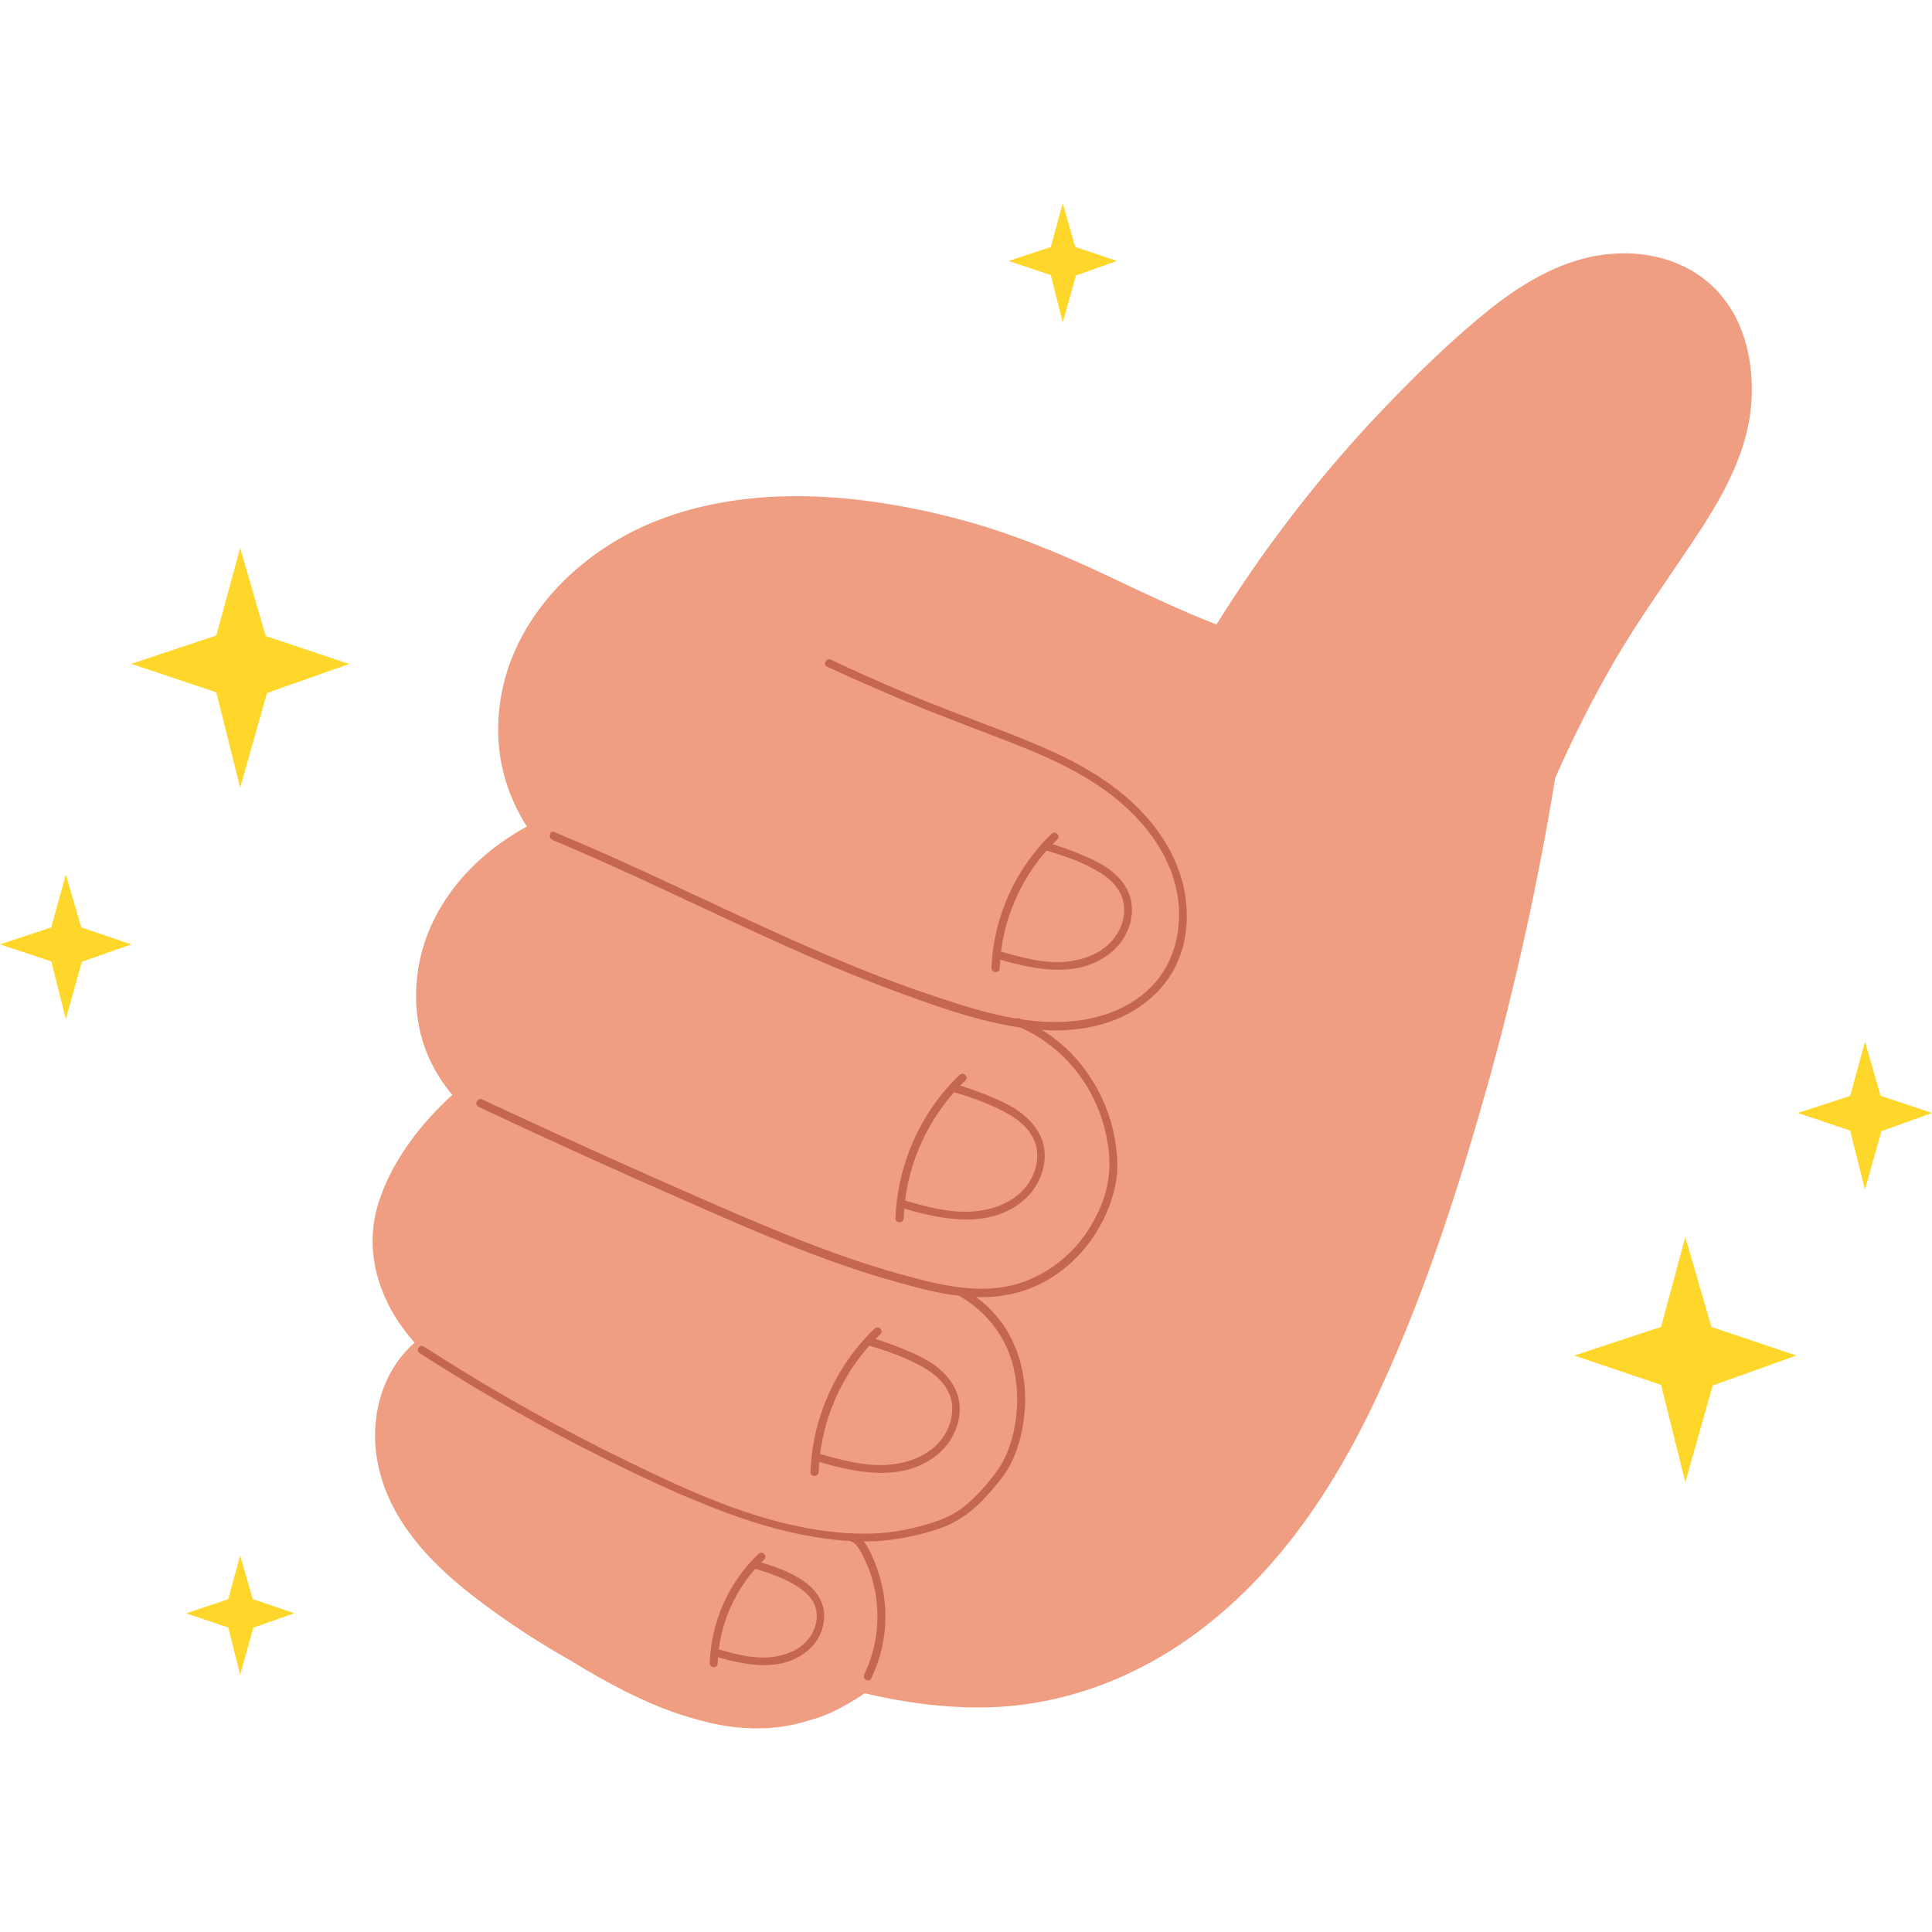
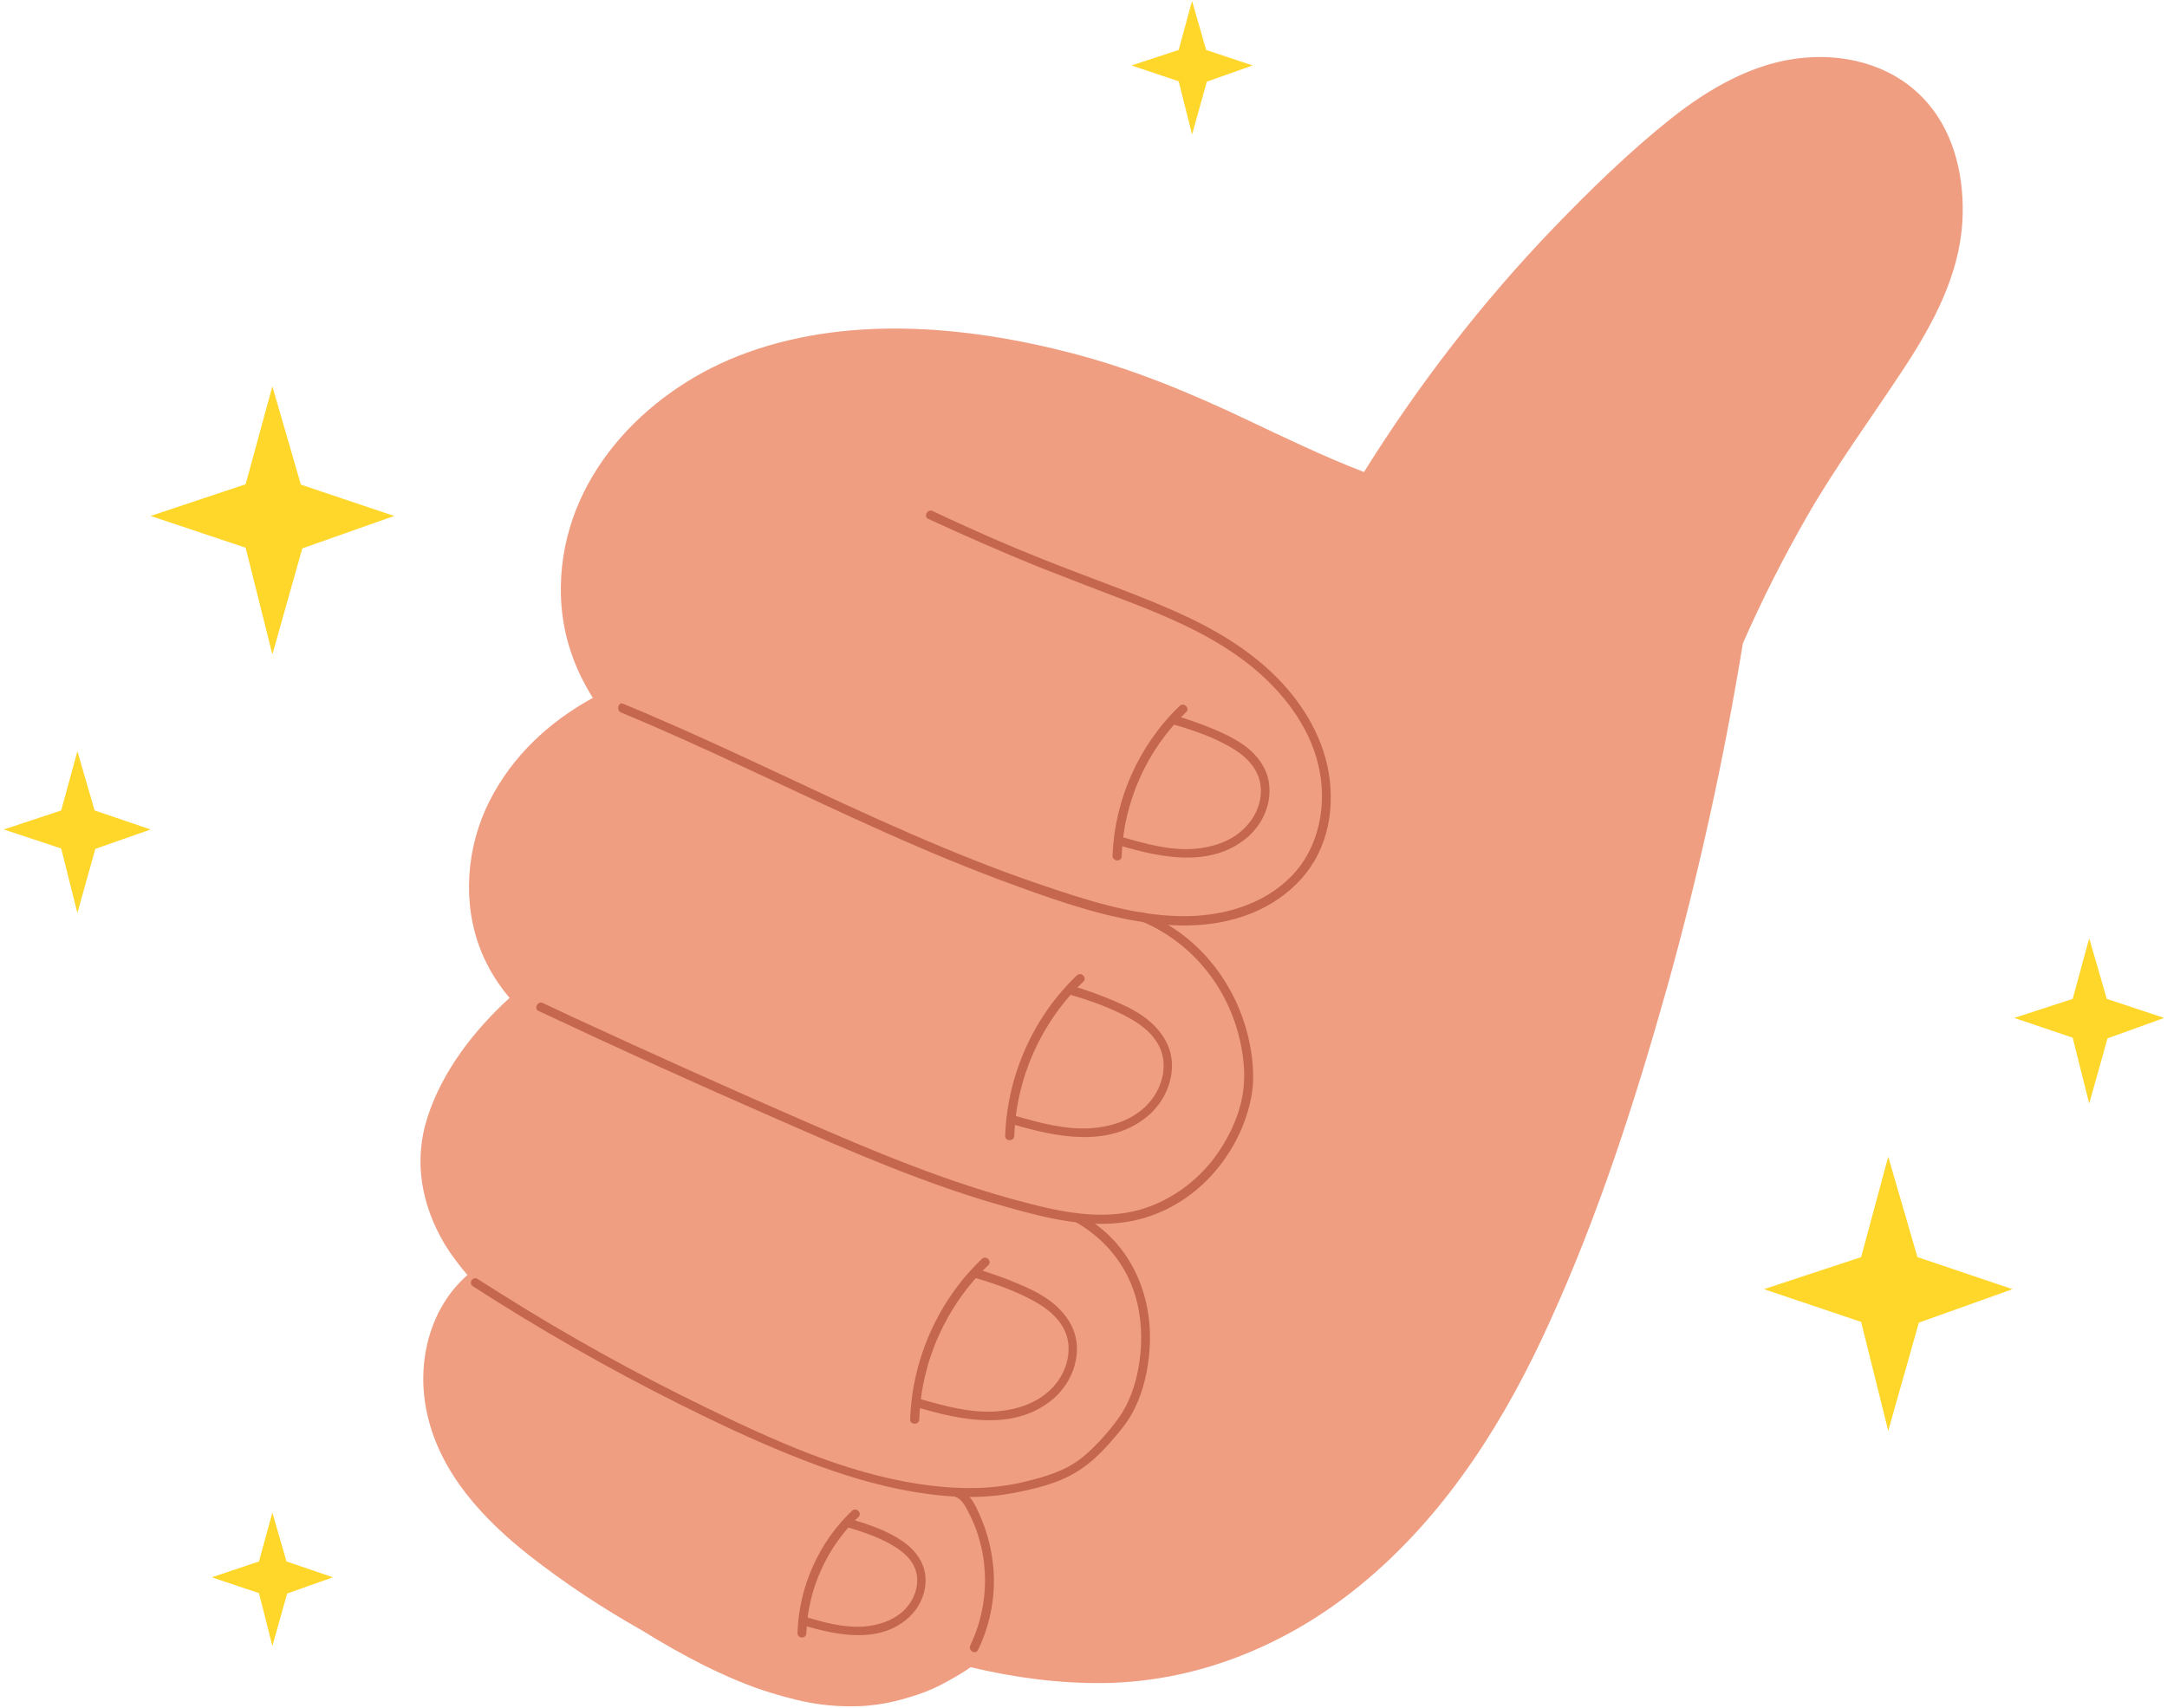
- <svg xmlns="http://www.w3.org/2000/svg" version="1.1" width="16" height="16" viewBox="0 0 16 16">
-   <path fill="#ef9e81" d="M12.318 8.993c0.234-0.839 0.421-1.691 0.562-2.551 0.143-0.326 0.304-0.644 0.481-0.951 0.218-0.378 0.476-0.727 0.715-1.092 0.213-0.326 0.406-0.685 0.429-1.079 0.018-0.307-0.049-0.638-0.255-0.878-0.226-0.266-0.575-0.37-0.915-0.339-0.369 0.031-0.705 0.227-0.991 0.453-0.31 0.248-0.598 0.529-0.871 0.813-0.528 0.55-0.996 1.157-1.399 1.803-0.296-0.115-0.583-0.253-0.869-0.388-0.416-0.198-0.837-0.373-1.285-0.49-0.798-0.208-1.698-0.289-2.481 0.018-0.707 0.279-1.303 0.915-1.313 1.707-0.005 0.313 0.086 0.586 0.237 0.826-0.323 0.177-0.596 0.43-0.765 0.763-0.172 0.339-0.205 0.753-0.065 1.107 0.052 0.13 0.125 0.248 0.213 0.352-0.263 0.24-0.499 0.545-0.609 0.886-0.104 0.323-0.044 0.649 0.127 0.938 0.049 0.081 0.107 0.156 0.169 0.229-0.289 0.253-0.382 0.667-0.296 1.037 0.099 0.435 0.416 0.774 0.757 1.042 0.263 0.206 0.544 0.391 0.835 0.555 0.146 0.091 0.299 0.177 0.453 0.255 0.164 0.081 0.335 0.156 0.51 0.208 0.12 0.036 0.242 0.068 0.364 0.083 0.083 0.010 0.166 0.016 0.25 0.013 0.042 0 0.083-0.003 0.122-0.008 0.114-0.010 0.229-0.042 0.341-0.078 0.078-0.026 0.153-0.060 0.226-0.102 0.057-0.031 0.114-0.065 0.166-0.102 0.328 0.078 0.661 0.122 0.999 0.117 0.72-0.013 1.397-0.305 1.943-0.771 0.601-0.511 1.025-1.191 1.347-1.905 0.362-0.792 0.632-1.634 0.869-2.475z" />
-   <path fill="#c4674e" d="M3.475 11.206c0.498 0.321 1.014 0.616 1.543 0.879 0.261 0.13 0.527 0.256 0.798 0.365 0.268 0.11 0.545 0.204 0.832 0.261 0.266 0.052 0.555 0.078 0.824 0.026 0.167-0.031 0.347-0.073 0.49-0.167 0.086-0.055 0.159-0.125 0.227-0.201 0.060-0.068 0.123-0.141 0.167-0.219 0.070-0.128 0.109-0.271 0.125-0.415 0.044-0.363-0.073-0.739-0.365-0.968-0.042-0.034-0.089-0.065-0.136-0.091-0.036-0.021-0.068 0.034-0.034 0.057 0.169 0.099 0.305 0.24 0.388 0.42 0.070 0.151 0.096 0.324 0.089 0.491-0.008 0.144-0.036 0.287-0.096 0.418-0.026 0.057-0.060 0.11-0.099 0.159-0.070 0.091-0.149 0.177-0.237 0.251-0.125 0.102-0.279 0.146-0.433 0.183-0.255 0.063-0.524 0.055-0.782 0.016-0.558-0.086-1.082-0.326-1.585-0.572-0.516-0.251-1.019-0.53-1.504-0.835-0.060-0.037-0.117-0.076-0.177-0.112-0.037-0.024-0.070 0.034-0.034 0.055z" />
-   <path fill="#c4674e" d="M3.96 9.165c0.581 0.274 1.168 0.54 1.754 0.796 0.563 0.248 1.131 0.496 1.726 0.66 0.287 0.081 0.594 0.157 0.894 0.104 0.222-0.039 0.425-0.151 0.581-0.311 0.159-0.162 0.274-0.371 0.321-0.595 0.029-0.13 0.018-0.266-0.005-0.397-0.070-0.378-0.3-0.72-0.633-0.911-0.050-0.029-0.102-0.052-0.156-0.076-0.039-0.016-0.055 0.047-0.018 0.063 0.362 0.151 0.623 0.465 0.722 0.84 0.034 0.13 0.052 0.269 0.036 0.402-0.021 0.193-0.117 0.389-0.237 0.54-0.138 0.17-0.323 0.297-0.534 0.357-0.279 0.076-0.571 0.018-0.845-0.055-0.576-0.149-1.126-0.381-1.671-0.618-0.568-0.248-1.131-0.501-1.694-0.762-0.070-0.034-0.141-0.065-0.211-0.099-0.034-0.013-0.065 0.044-0.029 0.060z" />
-   <path fill="#c4674e" d="M4.572 6.955c0.659 0.274 1.298 0.595 1.947 0.885 0.321 0.144 0.646 0.279 0.978 0.399 0.336 0.123 0.686 0.243 1.043 0.282 0.31 0.037 0.641-0.005 0.905-0.188 0.12-0.084 0.222-0.193 0.287-0.324 0.068-0.133 0.099-0.284 0.096-0.433 0-0.308-0.138-0.592-0.341-0.819-0.222-0.248-0.514-0.42-0.816-0.553-0.258-0.115-0.524-0.209-0.787-0.311-0.258-0.099-0.511-0.204-0.761-0.318-0.081-0.037-0.162-0.073-0.242-0.112-0.036-0.018-0.070 0.039-0.034 0.057 0.271 0.125 0.545 0.245 0.821 0.357 0.232 0.091 0.464 0.18 0.696 0.269 0.31 0.12 0.62 0.258 0.881 0.47 0.229 0.188 0.425 0.438 0.493 0.731 0.068 0.287 0.008 0.611-0.203 0.825s-0.521 0.297-0.816 0.292c-0.354-0.005-0.704-0.12-1.035-0.232s-0.654-0.243-0.972-0.381c-0.636-0.277-1.256-0.59-1.895-0.864-0.076-0.034-0.154-0.065-0.229-0.097-0.034-0.016-0.052 0.050-0.013 0.065z" />
-   <path fill="#c4674e" d="M7.215 13.899c0.096-0.198 0.136-0.425 0.11-0.645-0.013-0.107-0.039-0.214-0.081-0.316-0.036-0.089-0.083-0.206-0.183-0.237-0.039-0.013-0.057 0.050-0.018 0.063 0.044 0.013 0.070 0.057 0.091 0.097 0.023 0.044 0.044 0.089 0.063 0.136 0.034 0.094 0.057 0.191 0.065 0.29 0.018 0.198-0.018 0.399-0.104 0.579-0.018 0.039 0.039 0.073 0.057 0.034z" />
-   <path fill="#c4674e" d="M8.279 8.019c0.013-0.402 0.188-0.791 0.477-1.067 0.031-0.029-0.016-0.076-0.047-0.047-0.302 0.29-0.482 0.694-0.498 1.112 0.003 0.044 0.068 0.044 0.068 0.003z" />
-   <path fill="#c4674e" d="M8.654 7.041c0.146 0.042 0.292 0.091 0.425 0.167 0.107 0.060 0.206 0.149 0.227 0.277 0.021 0.125-0.036 0.253-0.128 0.337-0.096 0.091-0.232 0.133-0.362 0.144-0.18 0.013-0.357-0.037-0.529-0.086-0.039-0.010-0.057 0.052-0.018 0.063 0.302 0.089 0.665 0.164 0.933-0.055 0.104-0.086 0.175-0.219 0.172-0.357 0-0.144-0.083-0.258-0.196-0.337-0.068-0.047-0.143-0.084-0.219-0.115-0.094-0.039-0.19-0.073-0.289-0.102-0.039-0.010-0.055 0.052-0.016 0.065z" />
-   <path fill="#c4674e" d="M7.484 10.091c0.013-0.431 0.201-0.845 0.511-1.143 0.031-0.029-0.016-0.076-0.047-0.047-0.323 0.308-0.516 0.741-0.532 1.19 0 0.042 0.065 0.042 0.068 0z" />
-   <path fill="#c4674e" d="M7.888 9.042c0.154 0.044 0.31 0.099 0.451 0.177 0.117 0.065 0.227 0.162 0.248 0.303 0.018 0.133-0.042 0.269-0.138 0.357-0.107 0.099-0.253 0.144-0.394 0.154-0.193 0.013-0.381-0.039-0.563-0.091-0.039-0.010-0.057 0.052-0.018 0.063 0.318 0.094 0.704 0.175 0.988-0.052 0.115-0.091 0.19-0.235 0.19-0.384 0-0.154-0.091-0.277-0.211-0.363-0.073-0.052-0.154-0.089-0.235-0.123-0.099-0.042-0.201-0.078-0.302-0.107-0.039-0.010-0.057 0.052-0.016 0.065z" />
-   <path fill="#c4674e" d="M6.78 12.192c0.013-0.431 0.201-0.846 0.511-1.143 0.031-0.029-0.016-0.076-0.047-0.047-0.323 0.308-0.516 0.741-0.532 1.19 0 0.042 0.065 0.042 0.068 0z" />
-   <path fill="#c4674e" d="M7.184 11.14c0.154 0.044 0.31 0.099 0.451 0.177 0.117 0.065 0.227 0.162 0.248 0.303 0.018 0.133-0.042 0.269-0.138 0.357-0.107 0.099-0.253 0.144-0.394 0.154-0.193 0.013-0.381-0.039-0.563-0.091-0.039-0.010-0.057 0.052-0.018 0.063 0.318 0.094 0.704 0.175 0.988-0.052 0.115-0.091 0.19-0.235 0.19-0.384 0-0.154-0.091-0.277-0.211-0.363-0.073-0.052-0.154-0.089-0.235-0.123-0.099-0.042-0.201-0.078-0.302-0.107-0.039-0.010-0.057 0.055-0.016 0.065z" />
-   <path fill="#c4674e" d="M5.943 13.776c0.010-0.324 0.151-0.637 0.386-0.861 0.031-0.029-0.016-0.076-0.047-0.047-0.248 0.235-0.394 0.566-0.404 0.906 0 0.044 0.065 0.044 0.065 0.003z" />
-   <path fill="#c4674e" d="M6.24 12.988c0.115 0.034 0.232 0.073 0.336 0.133 0.086 0.050 0.169 0.12 0.185 0.224 0.016 0.099-0.031 0.204-0.104 0.269-0.081 0.073-0.19 0.104-0.295 0.112-0.143 0.008-0.282-0.029-0.42-0.070-0.039-0.010-0.057 0.052-0.018 0.063 0.245 0.070 0.54 0.133 0.756-0.042 0.089-0.070 0.146-0.18 0.146-0.295 0-0.117-0.068-0.214-0.162-0.282-0.12-0.086-0.271-0.136-0.412-0.175-0.036-0.013-0.052 0.050-0.013 0.063z" />
-   <path fill="#ffd62a" d="M14.173 10.989l-0.216-0.744-0.201 0.744-0.719 0.237 0.719 0.243 0.201 0.806 0.227-0.801 0.693-0.248-0.704-0.237z" />
-   <path fill="#ffd62a" d="M2.2 5.266l-0.211-0.728-0.198 0.725-0.704 0.235 0.704 0.235 0.198 0.791 0.222-0.785 0.68-0.24-0.691-0.232z" />
-   <path fill="#ffd62a" d="M15.575 9.076l-0.13-0.449-0.123 0.449-0.433 0.141 0.433 0.146 0.123 0.488 0.136-0.483 0.42-0.151-0.425-0.141z" />
-   <path fill="#ffd62a" d="M0.673 7.68l-0.128-0.438-0.12 0.438-0.425 0.141 0.425 0.141 0.12 0.478 0.133-0.475 0.409-0.144-0.414-0.141z" />
-   <path fill="#ffd62a" d="M8.905 2.046l-0.104-0.363-0.099 0.363-0.349 0.115 0.349 0.117 0.099 0.394 0.11-0.391 0.339-0.12-0.344-0.115z" />
-   <path fill="#ffd62a" d="M2.093 13.244l-0.104-0.363-0.099 0.363-0.349 0.117 0.349 0.117 0.099 0.391 0.109-0.389 0.339-0.12-0.344-0.117z" />
+ <svg xmlns="http://www.w3.org/2000/svg" width="453" height="357" viewBox="0 0 453 357" fill="none">
+   <path d="M348.483 206.523C355.09 182.842 360.375 158.792 364.339 134.523C368.377 125.329 372.928 116.357 377.92 107.679C384.086 97.015 391.354 87.159 398.108 76.863C404.127 67.67 409.559 57.521 410.22 46.416C410.734 37.737 408.825 28.397 403.026 21.631C396.639 14.129 386.803 11.188 377.186 12.07C366.762 12.953 357.292 18.468 349.217 24.867C340.482 31.854 332.333 39.797 324.625 47.813C309.723 63.331 296.51 80.467 285.131 98.706C276.763 95.47 268.688 91.572 260.613 87.748C248.867 82.159 236.975 77.231 224.348 73.921C201.812 68.038 176.412 65.758 154.316 74.436C134.349 82.305 117.538 100.251 117.245 122.608C117.098 131.434 119.667 139.156 123.925 145.922C114.822 150.923 107.114 158.057 102.343 167.471C97.498 177.032 96.543 188.725 100.508 198.727C101.976 202.405 104.031 205.714 106.527 208.656C99.113 215.422 92.433 224.027 89.349 233.661C86.413 242.781 88.101 251.974 92.946 260.137C94.341 262.417 95.956 264.55 97.718 266.609C89.57 273.743 86.927 285.437 89.349 295.88C92.139 308.162 101.095 317.723 110.711 325.298C118.126 331.108 126.054 336.33 134.276 340.963C138.387 343.537 142.718 345.964 147.049 348.171C151.674 350.451 156.519 352.583 161.437 354.054C164.814 355.084 168.264 355.967 171.714 356.408C174.063 356.702 176.412 356.849 178.762 356.776C179.936 356.776 181.111 356.702 182.212 356.555C185.442 356.261 188.672 355.378 191.828 354.349C194.031 353.613 196.159 352.657 198.215 351.48C199.83 350.598 201.445 349.642 202.913 348.612C212.163 350.818 221.559 352.069 231.102 351.922C251.436 351.554 270.523 343.317 285.939 330.152C302.896 315.737 314.862 296.542 323.965 276.391C334.168 254.033 341.803 230.278 348.483 206.523Z" fill="#EF9E81" />
+   <path d="M98.877 268.977C112.93 278.037 127.498 286.36 142.434 293.8C149.792 297.482 157.296 301.018 164.948 304.112C172.527 307.205 180.326 309.857 188.419 311.477C195.924 312.95 204.091 313.687 211.669 312.214C216.378 311.33 221.455 310.151 225.501 307.5C227.929 305.953 229.989 303.964 231.902 301.828C233.595 299.913 235.36 297.851 236.611 295.641C238.598 292.032 239.701 287.981 240.143 283.93C241.394 273.691 238.083 263.085 229.842 256.603C228.665 255.646 227.341 254.762 226.016 254.025C224.986 253.436 224.103 254.983 225.06 255.646C229.842 258.445 233.668 262.422 236.023 267.504C238.009 271.776 238.745 276.638 238.524 281.352C238.303 285.403 237.494 289.454 235.802 293.137C235.066 294.757 234.11 296.23 233.006 297.63C231.019 300.208 228.812 302.638 226.311 304.701C222.779 307.573 218.438 308.826 214.097 309.857C206.886 311.624 199.308 311.403 192.024 310.299C176.279 307.868 161.49 301.092 147.29 294.168C132.722 287.097 118.522 279.216 104.837 270.598C103.144 269.567 101.526 268.462 99.834 267.431C98.803 266.768 97.847 268.388 98.877 268.977Z" fill="#C4674E" />
+   <path d="M112.562 211.378C128.97 219.112 145.524 226.625 162.079 233.843C177.971 240.841 194.011 247.838 210.786 252.478C218.879 254.762 227.561 256.898 236.023 255.425C242.277 254.32 248.015 251.153 252.43 246.659C256.918 242.093 260.155 236.2 261.48 229.866C262.289 226.183 261.995 222.353 261.333 218.67C259.346 207.99 252.871 198.341 243.454 192.964C242.056 192.154 240.584 191.491 239.039 190.828C237.936 190.386 237.494 192.154 238.524 192.596C248.751 196.868 256.109 205.707 258.905 216.313C259.861 219.996 260.376 223.9 259.935 227.656C259.346 233.107 256.624 238.631 253.239 242.903C249.34 247.691 244.116 251.3 238.156 252.994C230.284 255.13 222.043 253.51 214.318 251.447C198.057 247.249 182.533 240.693 167.155 233.991C151.116 226.993 135.223 219.849 119.331 212.483C117.345 211.525 115.358 210.642 113.371 209.684C112.415 209.316 111.532 210.936 112.562 211.378Z" fill="#C4674E" />
+   <path d="M129.852 148.991C148.467 156.725 166.493 165.785 184.814 173.961C193.864 178.012 203.061 181.842 212.405 185.23C221.896 188.692 231.755 192.08 241.835 193.185C250.591 194.216 259.935 193.038 267.366 187.882C270.75 185.525 273.62 182.431 275.459 178.749C277.372 174.992 278.255 170.72 278.182 166.522C278.182 157.83 274.282 149.802 268.543 143.394C262.289 136.396 254.049 131.535 245.514 127.778C238.23 124.538 230.725 121.886 223.294 119.013C216.01 116.214 208.873 113.268 201.81 110.027C199.529 108.996 197.248 107.965 194.967 106.86C193.937 106.344 192.981 107.965 194.011 108.48C201.663 112.016 209.388 115.404 217.187 118.571C223.735 121.149 230.284 123.654 236.832 126.158C245.587 129.546 254.343 133.45 261.701 139.416C268.175 144.719 273.694 151.79 275.606 160.04C277.519 168.142 275.827 177.275 269.868 183.315C263.908 189.355 255.152 191.712 246.838 191.565C236.832 191.417 226.973 188.176 217.629 185.009C208.284 181.842 199.161 178.159 190.185 174.255C172.232 166.448 154.721 157.609 136.695 149.875C134.561 148.918 132.354 148.034 130.22 147.15C129.264 146.708 128.749 148.549 129.852 148.991Z" fill="#C4674E" />
+   <path d="M204.459 344.991C207.181 339.393 208.285 332.985 207.549 326.797C207.181 323.778 206.445 320.758 205.268 317.885C204.238 315.381 202.913 312.066 200.118 311.182C199.014 310.814 198.499 312.582 199.603 312.95C200.853 313.318 201.589 314.571 202.178 315.675C202.84 316.928 203.428 318.18 203.944 319.505C204.9 322.157 205.562 324.882 205.783 327.681C206.298 333.279 205.268 338.951 202.84 344.033C202.325 345.138 203.944 346.095 204.459 344.991Z" fill="#C4674E" />
+   <path d="M234.477 179.043C234.845 167.7 239.775 156.725 247.942 148.918C248.825 148.107 247.5 146.782 246.617 147.592C238.083 155.768 233.006 167.184 232.564 178.969C232.638 180.222 234.477 180.222 234.477 179.043Z" fill="#C4674E" />
+   <path d="M245.072 151.422C249.193 152.601 253.313 154 257.065 156.136C260.082 157.83 262.878 160.335 263.466 163.944C264.055 167.479 262.436 171.088 259.861 173.445C257.139 176.023 253.313 177.202 249.634 177.496C244.557 177.865 239.554 176.465 234.698 175.066C233.594 174.771 233.079 176.539 234.183 176.834C242.718 179.338 252.945 181.474 260.523 175.287C263.466 172.856 265.453 169.1 265.379 165.196C265.379 161.145 263.025 157.904 259.861 155.694C257.948 154.368 255.814 153.337 253.681 152.453C251.032 151.348 248.31 150.391 245.514 149.581C244.41 149.286 243.969 151.054 245.072 151.422Z" fill="#C4674E" />
+   <path d="M212.037 237.526C212.405 225.373 217.702 213.662 226.458 205.265C227.341 204.455 226.016 203.129 225.134 203.939C216.01 212.63 210.565 224.857 210.124 237.526C210.124 238.705 211.963 238.705 212.037 237.526Z" fill="#C4674E" />
+   <path d="M223.441 207.916C227.782 209.168 232.197 210.715 236.17 212.925C239.481 214.766 242.571 217.491 243.16 221.469C243.675 225.225 241.982 229.056 239.26 231.56C236.243 234.359 232.123 235.611 228.15 235.906C222.705 236.274 217.408 234.801 212.258 233.328C211.154 233.033 210.639 234.801 211.743 235.095C220.719 237.747 231.608 240.03 239.628 233.622C242.865 231.044 244.999 226.993 244.999 222.795C244.999 218.449 242.424 214.987 239.039 212.557C236.979 211.083 234.698 210.052 232.417 209.095C229.622 207.916 226.752 206.885 223.883 206.075C222.779 205.78 222.264 207.548 223.441 207.916Z" fill="#C4674E" />
+   <path d="M192.171 296.82C192.539 284.666 197.837 272.955 206.592 264.558C207.475 263.748 206.151 262.422 205.268 263.232C196.144 271.924 190.7 284.151 190.258 296.82C190.258 297.998 192.098 297.998 192.171 296.82Z" fill="#C4674E" />
+   <path d="M203.576 267.136C207.917 268.388 212.331 269.935 216.304 272.145C219.615 273.986 222.706 276.711 223.294 280.689C223.809 284.445 222.117 288.275 219.395 290.78C216.378 293.579 212.258 294.831 208.285 295.125C202.84 295.494 197.543 294.02 192.392 292.547C191.289 292.253 190.774 294.021 191.877 294.315C200.853 296.967 211.743 299.25 219.762 292.842C223 290.264 225.134 286.213 225.134 282.015C225.134 277.669 222.558 274.207 219.174 271.776C217.114 270.303 214.833 269.272 212.552 268.314C209.756 267.136 206.887 266.105 204.017 265.295C202.914 265 202.399 266.841 203.576 267.136Z" fill="#C4674E" />
+   <path d="M168.553 341.529C168.848 332.395 172.821 323.557 179.443 317.222C180.325 316.412 179.001 315.086 178.118 315.896C171.128 322.525 167.008 331.88 166.714 341.455C166.714 342.707 168.553 342.707 168.553 341.529Z" fill="#C4674E" />
+   <path d="M176.941 319.284C180.178 320.242 183.489 321.347 186.432 323.041C188.86 324.44 191.215 326.429 191.656 329.375C192.098 332.174 190.773 335.121 188.713 336.962C186.432 339.024 183.342 339.908 180.399 340.129C176.352 340.35 172.453 339.319 168.553 338.14C167.45 337.846 166.935 339.614 168.038 339.908C174.954 341.897 183.269 343.665 189.375 338.73C191.877 336.741 193.496 333.647 193.496 330.407C193.496 327.092 191.583 324.367 188.934 322.452C185.549 320.021 181.282 318.622 177.309 317.517C176.279 317.148 175.837 318.916 176.941 319.284Z" fill="#C4674E" />
+   <path d="M400.833 262.864L394.726 241.872L389.06 262.864L368.753 269.566L389.06 276.416L394.726 299.176L401.127 276.564L420.698 269.566L400.833 262.864Z" fill="#FFD62A" />
+   <path d="M62.898 101.336L56.938 80.786L51.347 101.262L31.481 107.891L51.347 114.52L56.938 136.838L63.192 114.668L82.396 107.891L62.898 101.336Z" fill="#FFD62A" />
+   <path d="M440.416 208.874L436.738 196.205L433.28 208.874L421.066 212.851L433.28 216.976L436.738 230.75L440.564 217.123L452.409 212.851L440.416 208.874Z" fill="#FFD62A" />
+   <path d="M19.783 169.467L16.177 157.093L12.793 169.467L0.8 173.445L12.793 177.422L16.177 190.901L19.93 177.496L31.481 173.445L19.783 169.467Z" fill="#FFD62A" />
+   <path d="M252.136 10.444L249.193 0.206L246.397 10.444L236.538 13.685L246.397 16.999L249.193 28.121L252.283 17.073L261.848 13.685L252.136 10.444Z" fill="#FFD62A" />
+   <path d="M59.882 326.503L56.938 316.264L54.143 326.503L44.283 329.817L54.143 333.132L56.938 344.18L60.029 333.205L69.594 329.817L59.882 326.503Z" fill="#FFD62A" />
</svg>
